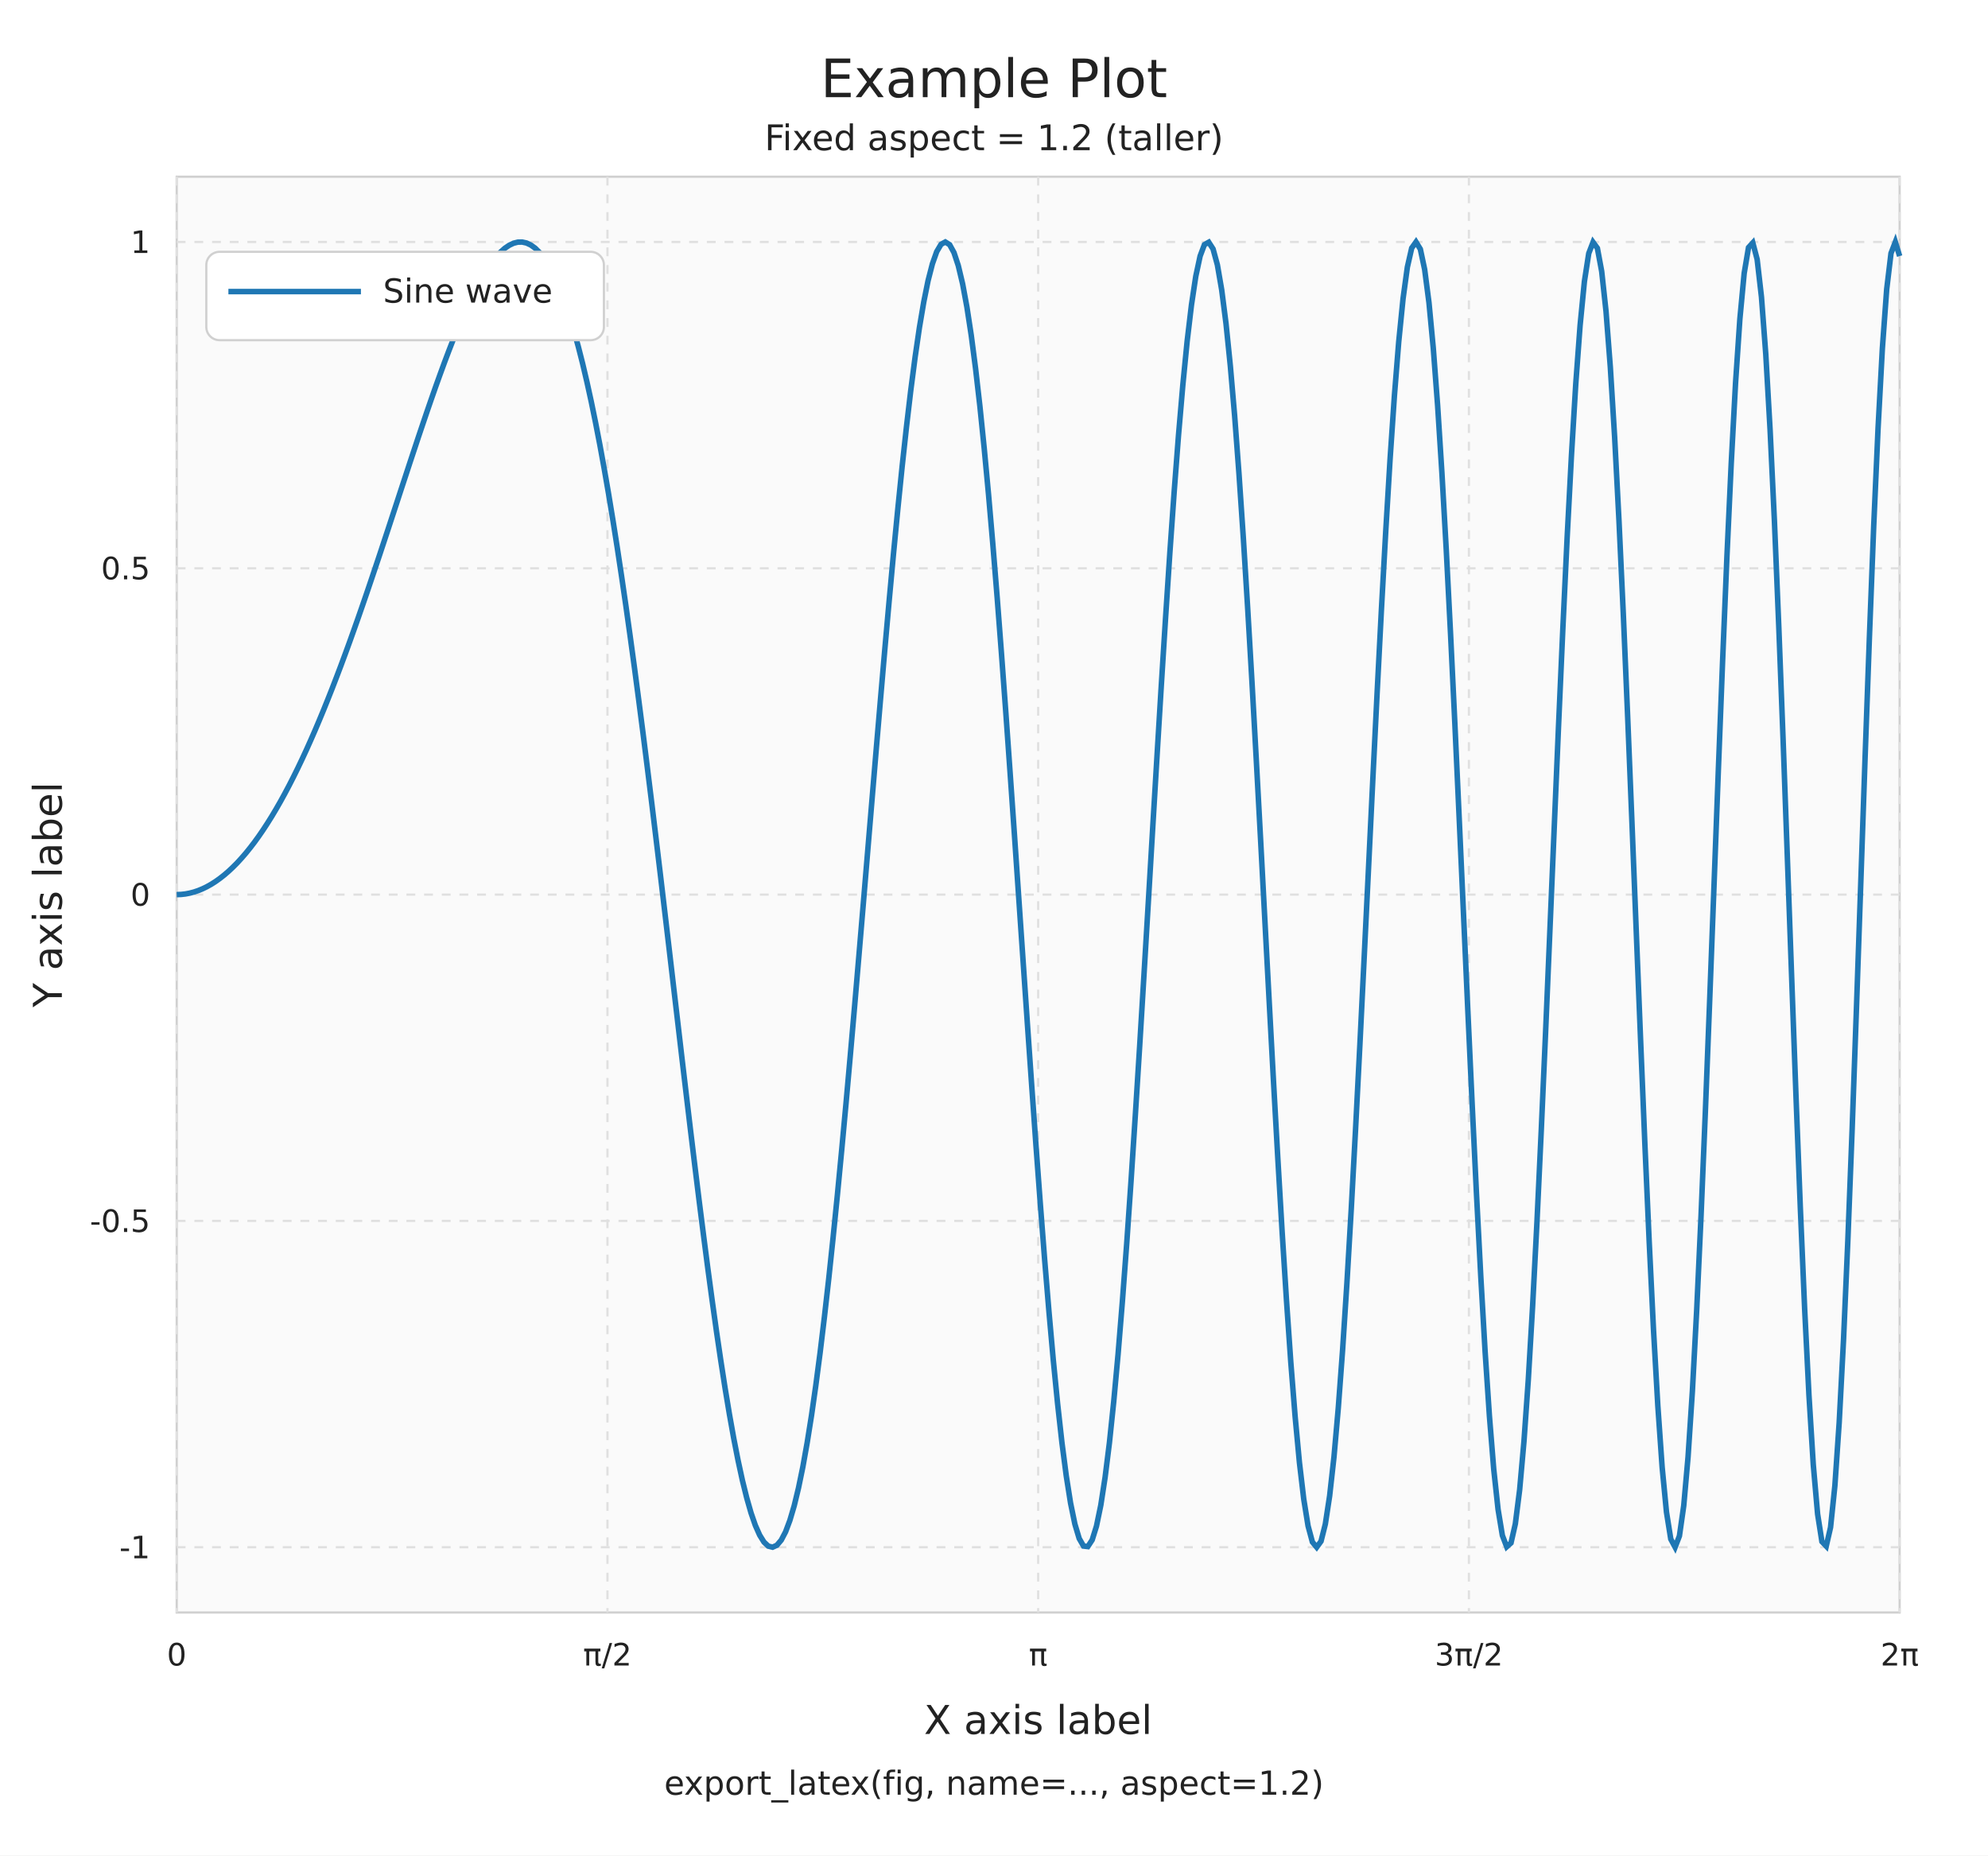
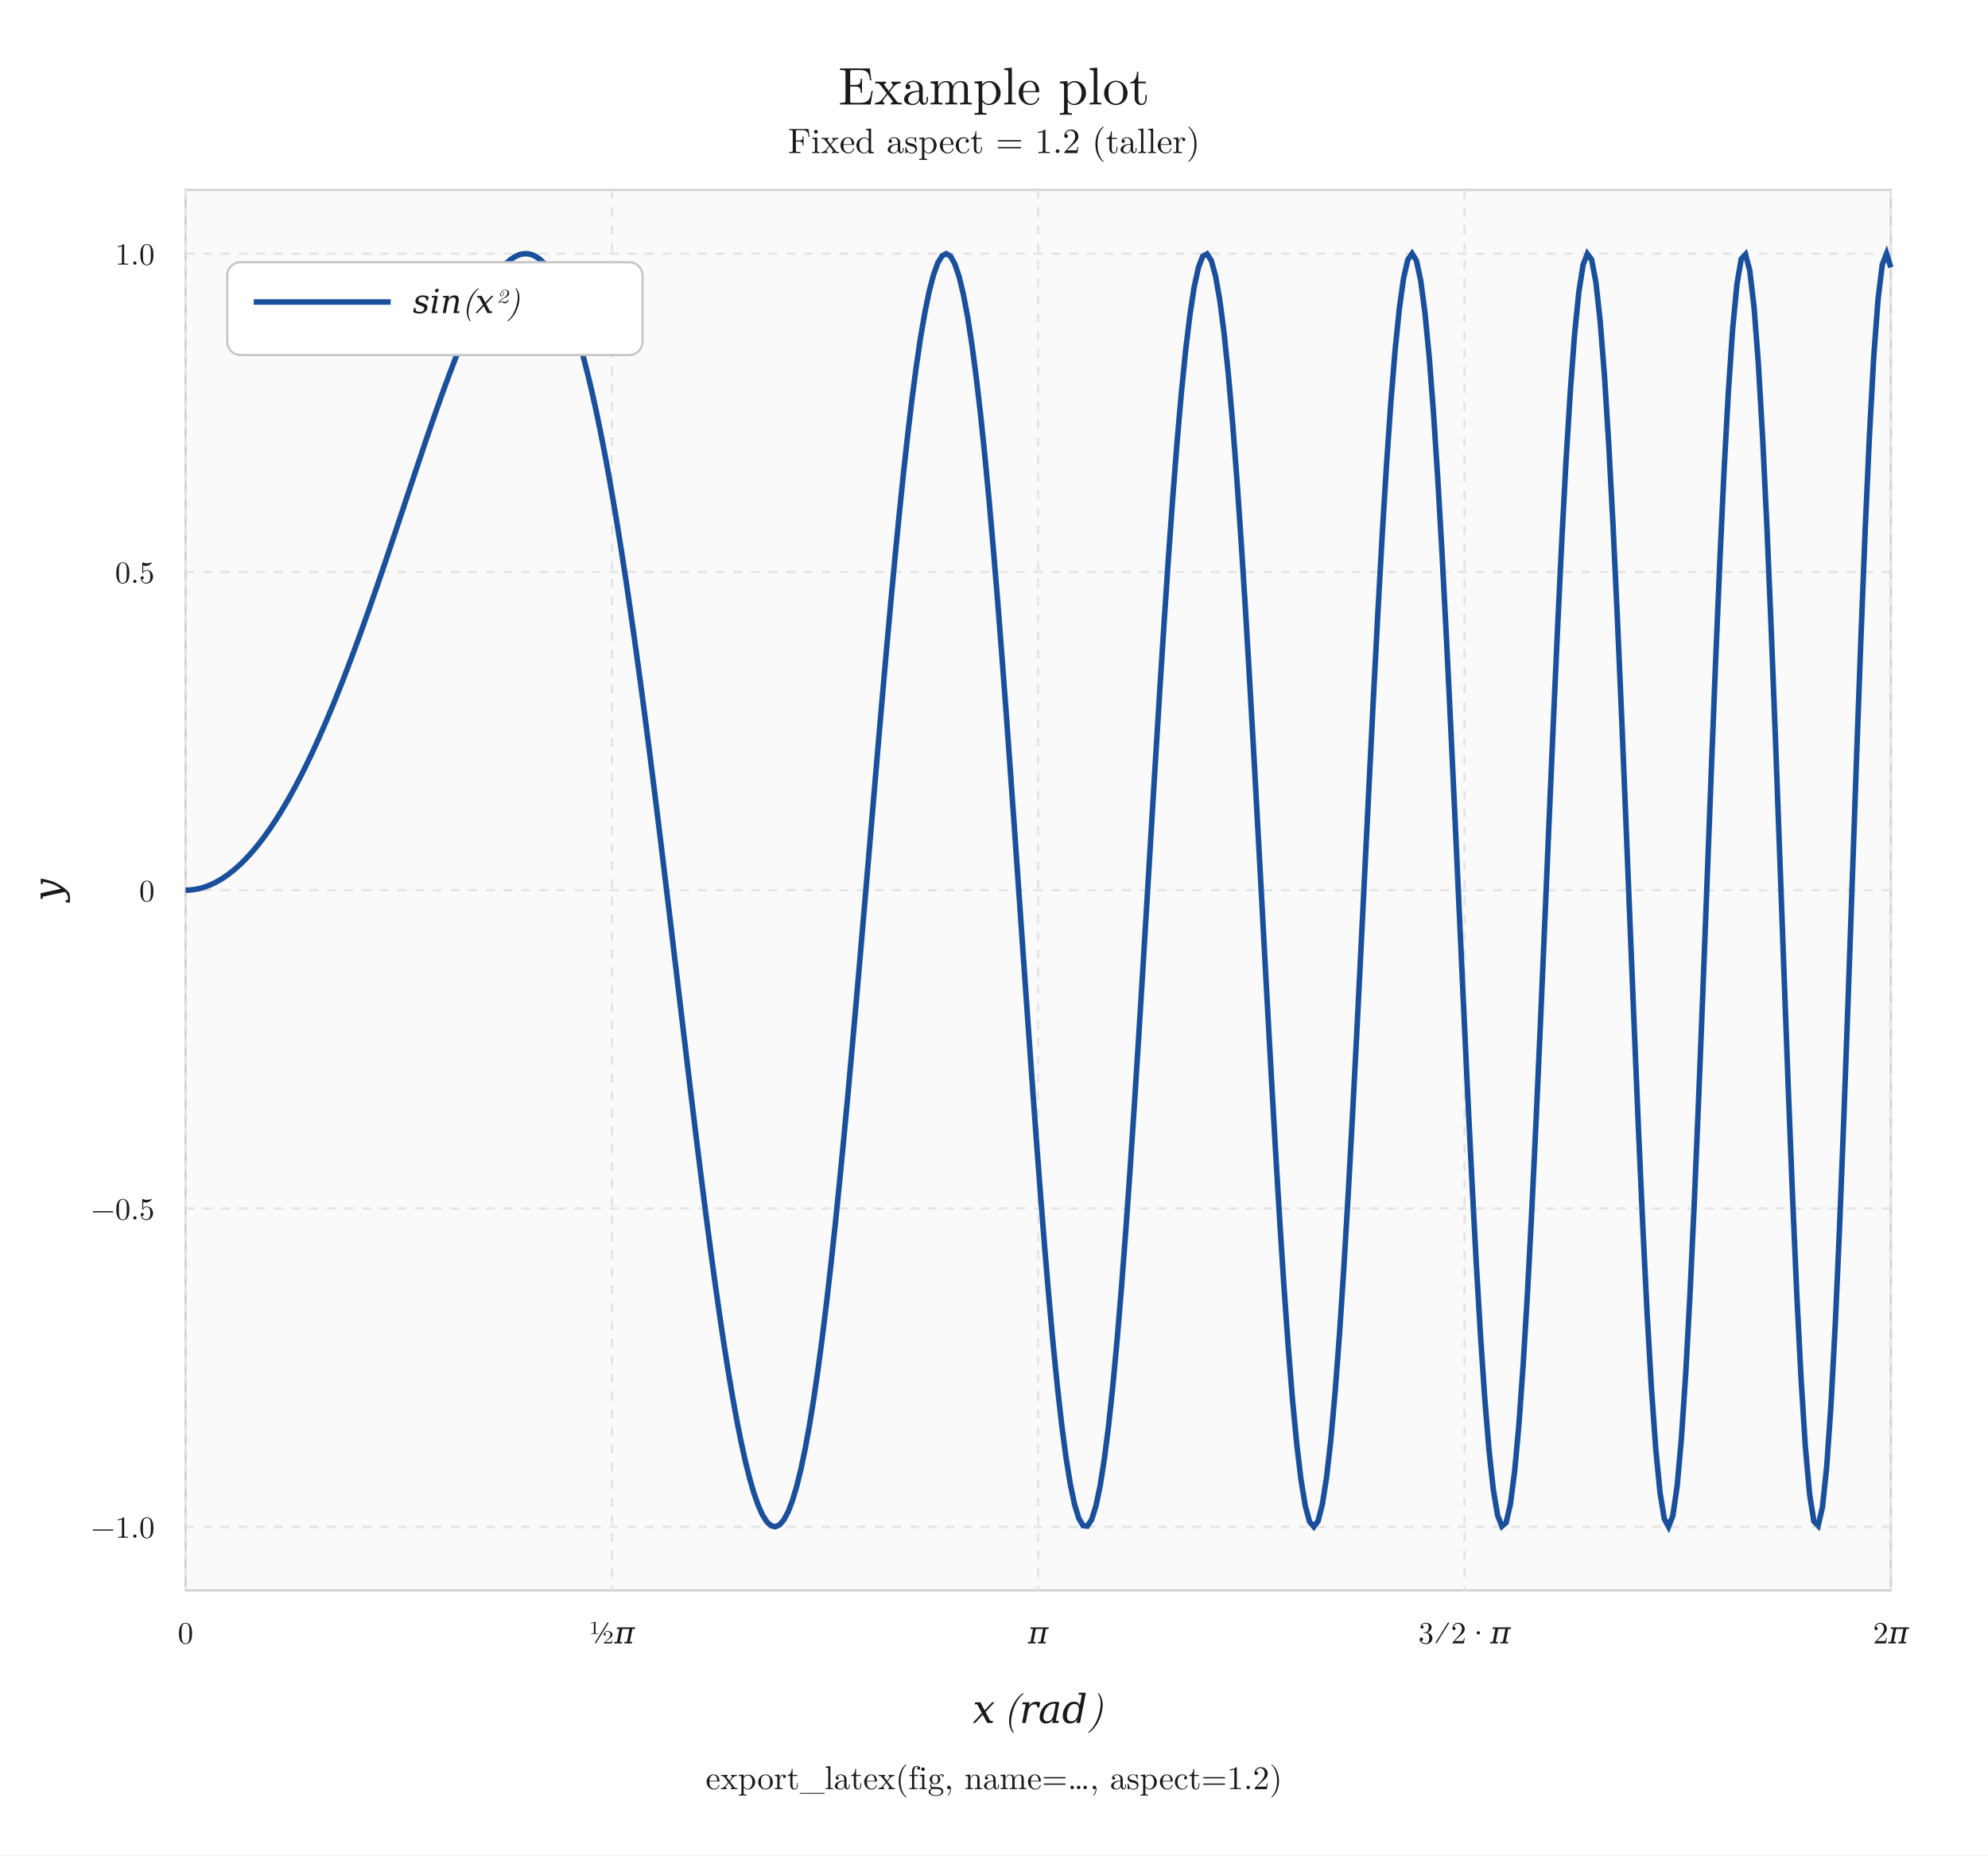
<svg xmlns="http://www.w3.org/2000/svg" width="900" height="840" viewBox="0 0 900 840">
  <rect x="0" y="0" width="100%" height="100%" fill="#ffffff" />
-   <style>text { font-family: 'DejaVu Sans', Arial, sans-serif; fill: #222; }</style>
-   <text x="450.0" y="44.0" font-size="24" text-anchor="middle">Example Plot</text>
-   <text x="450.0" y="68.0" font-size="16" text-anchor="middle" fill="#555">Fixed aspect = 1.2 (taller)</text>
-   <rect x="80" y="80" width="780" height="650" fill="#fafafa" stroke="#d0d0d0" stroke-width="1" />
-   <line x1="80.00" y1="80" x2="80.00" y2="730" stroke="#e0e0e0" stroke-width="1" stroke-dasharray="4 4" />
-   <line x1="275.00" y1="80" x2="275.00" y2="730" stroke="#e0e0e0" stroke-width="1" stroke-dasharray="4 4" />
-   <line x1="470.00" y1="80" x2="470.00" y2="730" stroke="#e0e0e0" stroke-width="1" stroke-dasharray="4 4" />
-   <line x1="665.00" y1="80" x2="665.00" y2="730" stroke="#e0e0e0" stroke-width="1" stroke-dasharray="4 4" />
-   <line x1="860.00" y1="80" x2="860.00" y2="730" stroke="#e0e0e0" stroke-width="1" stroke-dasharray="4 4" />
-   <line x1="80" y1="700.46" x2="860" y2="700.46" stroke="#e0e0e0" stroke-width="1" stroke-dasharray="4 4" />
-   <line x1="80" y1="552.73" x2="860" y2="552.73" stroke="#e0e0e0" stroke-width="1" stroke-dasharray="4 4" />
-   <line x1="80" y1="405.00" x2="860" y2="405.00" stroke="#e0e0e0" stroke-width="1" stroke-dasharray="4 4" />
-   <line x1="80" y1="257.27" x2="860" y2="257.27" stroke="#e0e0e0" stroke-width="1" stroke-dasharray="4 4" />
-   <line x1="80" y1="109.54" x2="860" y2="109.54" stroke="#e0e0e0" stroke-width="1" stroke-dasharray="4 4" />
-   <text x="470.00" y="785.00" font-size="18" text-anchor="middle">X axis label</text>
-   <text x="28.00" y="405.00" font-size="18" text-anchor="middle" transform="rotate(-90 28.00 405.00)">Y axis label</text>
-   <text x="80.00" y="754.00" font-size="14" text-anchor="middle">0</text>
-   <text x="275.00" y="754.00" font-size="14" text-anchor="middle">π/2</text>
-   <text x="470.00" y="754.00" font-size="14" text-anchor="middle">π</text>
-   <text x="665.00" y="754.00" font-size="14" text-anchor="middle">3π/2</text>
-   <text x="860.00" y="754.00" font-size="14" text-anchor="middle">2π</text>
-   <text x="68.00" y="705.46" font-size="14" text-anchor="end">-1</text>
-   <text x="68.00" y="557.73" font-size="14" text-anchor="end">-0.5</text>
-   <text x="68.00" y="410.00" font-size="14" text-anchor="end">0</text>
-   <text x="68.00" y="262.27" font-size="14" text-anchor="end">0.5</text>
-   <text x="68.00" y="114.54" font-size="14" text-anchor="end">1</text>
-   <polyline points="80.00,405.00 81.95,404.93 83.91,404.71 85.86,404.34 87.82,403.83 89.77,403.17 91.73,402.36 93.68,401.41 95.64,400.31 97.59,399.07 99.55,397.67 101.50,396.14 103.46,394.45 105.41,392.62 107.37,390.65 109.32,388.52 111.28,386.26 113.23,383.84 115.19,381.29 117.14,378.59 119.10,375.74 121.05,372.75 123.01,369.62 124.96,366.35 126.92,362.94 128.87,359.39 130.83,355.70 132.78,351.88 134.74,347.92 136.69,343.83 138.65,339.61 140.60,335.26 142.56,330.78 144.51,326.18 146.47,321.46 148.42,316.62 150.38,311.67 152.33,306.61 154.29,301.45 156.24,296.19 158.20,290.83 160.15,285.38 162.11,279.84 164.06,274.23 166.02,268.54 167.97,262.79 169.92,256.99 171.88,251.13 173.83,245.23 175.79,239.30 177.74,233.34 179.70,227.37 181.65,221.40 183.61,215.44 185.56,209.49 187.52,203.58 189.47,197.70 191.43,191.89 193.38,186.14 195.34,180.47 197.29,174.90 199.25,169.45 201.20,164.12 203.16,158.93 205.11,153.90 207.07,149.05 209.02,144.39 210.98,139.94 212.93,135.72 214.89,131.75 216.84,128.04 218.80,124.61 220.75,121.49 222.71,118.68 224.66,116.21 226.62,114.10 228.57,112.37 230.53,111.04 232.48,110.11 234.44,109.62 236.39,109.58 238.35,110.01 240.30,110.92 242.26,112.33 244.21,114.26 246.17,116.72 248.12,119.72 250.08,123.28 252.03,127.41 253.98,132.12 255.94,137.41 257.89,143.30 259.85,149.79 261.80,156.89 263.76,164.59 265.71,172.90 267.67,181.82 269.62,191.34 271.58,201.45 273.53,212.15 275.49,223.43 277.44,235.27 279.40,247.65 281.35,260.56 283.31,273.98 285.26,287.87 287.22,302.22 289.17,316.99 291.13,332.14 293.08,347.65 295.04,363.46 296.99,379.55 298.95,395.86 300.90,412.34 302.86,428.95 304.81,445.62 306.77,462.31 308.72,478.95 310.68,495.49 312.63,511.85 314.59,527.98 316.54,543.81 318.50,559.26 320.45,574.28 322.41,588.78 324.36,602.71 326.32,615.98 328.27,628.53 330.23,640.30 332.18,651.20 334.14,661.18 336.09,670.16 338.05,678.09 340.00,684.91 341.95,690.55 343.91,694.97 345.86,698.12 347.82,699.96 349.77,700.44 351.73,699.54 353.68,697.23 355.64,693.49 357.59,688.30 359.55,681.67 361.50,673.60 363.46,664.10 365.41,653.18 367.37,640.89 369.32,627.26 371.28,612.33 373.23,596.17 375.19,578.84 377.14,560.41 379.10,540.98 381.05,520.64 383.01,499.48 384.96,477.63 386.92,455.21 388.87,432.34 390.83,409.15 392.78,385.79 394.74,362.41 396.69,339.15 398.65,316.18 400.60,293.64 402.56,271.71 404.51,250.54 406.47,230.29 408.42,211.13 410.38,193.19 412.33,176.64 414.29,161.63 416.24,148.27 418.20,136.72 420.15,127.07 422.11,119.45 424.06,113.93 426.02,110.61 427.97,109.55 429.92,110.78 431.88,114.35 433.83,120.25 435.79,128.49 437.74,139.03 439.70,151.82 441.65,166.80 443.61,183.87 445.56,202.91 447.52,223.80 449.47,246.37 451.43,270.47 453.38,295.88 455.34,322.41 457.29,349.83 459.25,377.90 461.20,406.36 463.16,434.96 465.11,463.41 467.07,491.46 469.02,518.81 470.98,545.19 472.93,570.31 474.89,593.92 476.84,615.74 478.80,635.54 480.75,653.06 482.71,668.10 484.66,680.47 486.62,689.99 488.57,696.51 490.53,699.93 492.48,700.16 494.44,697.16 496.39,690.91 498.35,681.43 500.30,668.79 502.26,653.09 504.21,634.46 506.17,613.09 508.12,589.19 510.08,563.00 512.03,534.80 513.98,504.92 515.94,473.70 517.89,441.49 519.85,408.68 521.80,375.69 523.76,342.92 525.71,310.79 527.67,279.72 529.62,250.14 531.58,222.45 533.53,197.04 535.49,174.27 537.44,154.49 539.40,138.01 541.35,125.08 543.31,115.94 545.26,110.76 547.22,109.66 549.17,112.70 551.13,119.91 553.08,131.22 555.04,146.53 556.99,165.65 558.95,188.36 560.90,214.37 562.86,243.32 564.81,274.81 566.77,308.41 568.72,343.61 570.68,379.90 572.63,416.72 574.59,453.50 576.54,489.66 578.50,524.62 580.45,557.80 582.41,588.65 584.36,616.63 586.32,641.26 588.27,662.07 590.23,678.69 592.18,690.79 594.14,698.10 596.09,700.45 598.05,697.75 600.00,689.97 601.95,677.21 603.91,659.62 605.86,637.46 607.82,611.09 609.77,580.92 611.73,547.46 613.68,511.28 615.64,473.03 617.59,433.38 619.55,393.05 621.50,352.81 623.46,313.40 625.41,275.60 627.37,240.14 629.32,207.73 631.28,179.04 633.23,154.67 635.19,135.15 637.14,120.91 639.10,112.30 641.05,109.55 643.01,112.77 644.96,121.97 646.92,137.01 648.87,157.65 650.83,183.52 652.78,214.11 654.74,248.84 656.69,287.01 658.65,327.83 660.60,370.45 662.56,413.96 664.51,457.42 666.47,499.88 668.42,540.37 670.38,577.99 672.33,611.84 674.29,641.14 676.24,665.17 678.20,683.32 680.15,695.13 682.11,700.25 684.06,698.50 686.02,689.85 687.97,674.44 689.92,652.58 691.88,624.72 693.83,591.48 695.79,553.62 697.74,512.01 699.70,467.64 701.65,421.59 703.61,374.98 705.56,328.97 707.52,284.74 709.47,243.42 711.43,206.08 713.38,173.74 715.34,147.26 717.29,127.39 719.25,114.72 721.20,109.64 723.16,112.35 725.11,122.86 727.07,140.95 729.02,166.20 730.98,198.00 732.93,235.54 734.89,277.83 736.84,323.76 738.80,372.08 740.75,421.45 742.71,470.52 744.66,517.87 746.62,562.16 748.57,602.08 750.53,636.46 752.48,664.24 754.44,684.56 756.39,696.77 758.35,700.43 760.30,695.36 762.26,681.63 764.21,659.59 766.17,629.82 768.12,593.16 770.08,550.67 772.03,503.60 773.98,453.37 775.94,401.49 777.89,349.58 779.85,299.27 781.80,252.14 783.76,209.72 785.71,173.40 787.67,144.40 789.62,123.70 791.58,112.06 793.53,109.92 795.49,117.42 797.44,134.42 799.40,160.40 801.35,194.60 803.31,235.92 805.26,283.04 807.22,334.41 809.17,388.31 811.13,442.93 813.08,496.38 815.04,546.83 816.99,592.48 818.95,631.71 820.90,663.08 822.86,685.44 824.81,697.91 826.77,699.97 828.72,691.46 830.68,672.62 832.63,644.04 834.59,606.68 836.54,561.85 838.50,511.14 840.45,456.37 842.41,399.56 844.36,342.81 846.32,288.25 848.27,237.95 850.23,193.86 852.18,157.71 854.14,130.94 856.09,114.66 858.05,109.56 860.00,115.94" fill="none" stroke="#1f77b4" stroke-width="2.5" />
-   <rect x="93.40" y="114.00" width="180" height="40" rx="6" ry="6" fill="#ffffff" stroke="#d0d0d0" />
-   <line x1="103.40" y1="132.00" x2="163.40" y2="132.00" stroke="#1f77b4" stroke-width="2.5" />
-   <text x="173.40" y="137.00" font-size="15">Sine wave</text>
-   <text x="450.0" y="812.5" font-size="15" text-anchor="middle" fill="#666">export_latex(fig, name=..., aspect=1.2)</text>
+   <style>text { font-family: 'CMU Serif', 'Computer Modern', 'Latin Modern Roman', 'Times New Roman', 'Nimbus Roman', serif; fill: #1a1a1a; }</style>
+   <text x="450.0" y="47.3" font-size="24" text-anchor="middle">Example plot</text>
+   <text x="450.0" y="69.3" font-size="16" text-anchor="middle" fill="#4b4b4b">Fixed aspect = 1.2 (taller)</text>
+   <rect x="84" y="86" width="772" height="634" fill="#fafafa" stroke="#d0d0d0" stroke-width="1" />
+   <line x1="84.00" y1="86" x2="84.00" y2="720" stroke="#e4e4e4" stroke-width="1" stroke-dasharray="4 4" />
+   <line x1="277.00" y1="86" x2="277.00" y2="720" stroke="#e4e4e4" stroke-width="1" stroke-dasharray="4 4" />
+   <line x1="470.00" y1="86" x2="470.00" y2="720" stroke="#e4e4e4" stroke-width="1" stroke-dasharray="4 4" />
+   <line x1="663.00" y1="86" x2="663.00" y2="720" stroke="#e4e4e4" stroke-width="1" stroke-dasharray="4 4" />
+   <line x1="856.00" y1="86" x2="856.00" y2="720" stroke="#e4e4e4" stroke-width="1" stroke-dasharray="4 4" />
+   <line x1="84" y1="691.18" x2="856" y2="691.18" stroke="#e4e4e4" stroke-width="1" stroke-dasharray="4 4" />
+   <line x1="84" y1="547.09" x2="856" y2="547.09" stroke="#e4e4e4" stroke-width="1" stroke-dasharray="4 4" />
+   <line x1="84" y1="403.00" x2="856" y2="403.00" stroke="#e4e4e4" stroke-width="1" stroke-dasharray="4 4" />
+   <line x1="84" y1="258.91" x2="856" y2="258.91" stroke="#e4e4e4" stroke-width="1" stroke-dasharray="4 4" />
+   <line x1="84" y1="114.82" x2="856" y2="114.82" stroke="#e4e4e4" stroke-width="1" stroke-dasharray="4 4" />
+   <text x="470.00" y="780.00" font-size="18" text-anchor="middle" font-style="italic">𝑥 (𝑟𝑎𝑑)</text>
+   <text x="27.72" y="403.00" font-size="18" text-anchor="middle" font-style="italic" transform="rotate(-90 27.72 403.00)">𝑦</text>
+   <text x="84.00" y="744.00" font-size="14" text-anchor="middle">0</text>
+   <text x="277.00" y="744.00" font-size="14" text-anchor="middle">½𝜋</text>
+   <text x="470.00" y="744.00" font-size="14" text-anchor="middle">𝜋</text>
+   <text x="663.00" y="744.00" font-size="14" text-anchor="middle">3⁄2·𝜋</text>
+   <text x="856.00" y="744.00" font-size="14" text-anchor="middle">2𝜋</text>
+   <text x="70.00" y="696.18" font-size="14" text-anchor="end">−1.0</text>
+   <text x="70.00" y="552.09" font-size="14" text-anchor="end">−0.5</text>
+   <text x="70.00" y="408.00" font-size="14" text-anchor="end">0</text>
+   <text x="70.00" y="263.91" font-size="14" text-anchor="end">0.5</text>
+   <text x="70.00" y="119.82" font-size="14" text-anchor="end">1.0</text>
+   <polyline points="84.00,403.00 85.93,402.93 87.87,402.71 89.80,402.36 91.74,401.86 93.67,401.21 95.61,400.43 97.54,399.50 99.48,398.43 101.41,397.21 103.35,395.86 105.28,394.35 107.22,392.71 109.15,390.93 111.09,389.00 113.02,386.93 114.96,384.72 116.89,382.37 118.83,379.87 120.76,377.24 122.70,374.46 124.63,371.55 126.57,368.50 128.50,365.30 130.44,361.98 132.37,358.51 134.31,354.92 136.24,351.19 138.18,347.33 140.11,343.33 142.05,339.22 143.98,334.97 145.91,330.61 147.85,326.12 149.78,321.52 151.72,316.80 153.65,311.97 155.59,307.04 157.52,302.00 159.46,296.86 161.39,291.64 163.33,286.32 165.26,280.92 167.20,275.45 169.13,269.90 171.07,264.29 173.00,258.63 174.94,252.92 176.87,247.16 178.81,241.38 180.74,235.57 182.68,229.75 184.61,223.92 186.55,218.10 188.48,212.30 190.42,206.54 192.35,200.81 194.29,195.13 196.22,189.53 198.16,184.00 200.09,178.57 202.03,173.25 203.96,168.05 205.89,162.99 207.83,158.08 209.76,153.35 211.70,148.81 213.63,144.47 215.57,140.35 217.50,136.48 219.44,132.86 221.37,129.51 223.31,126.46 225.24,123.73 227.18,121.32 229.11,119.26 231.05,117.58 232.98,116.27 234.92,115.37 236.85,114.89 238.79,114.86 240.72,115.27 242.66,116.16 244.59,117.54 246.53,119.42 248.46,121.82 250.40,124.75 252.33,128.22 254.27,132.24 256.20,136.84 258.14,142.00 260.07,147.75 262.01,154.08 263.94,161.00 265.87,168.51 267.81,176.62 269.74,185.31 271.68,194.60 273.61,204.46 275.55,214.90 277.48,225.90 279.42,237.45 281.35,249.52 283.29,262.12 285.22,275.20 287.16,288.75 289.09,302.75 291.03,317.15 292.96,331.93 294.90,347.06 296.83,362.49 298.77,378.18 300.70,394.08 302.64,410.16 304.57,426.36 306.51,442.62 308.44,458.90 310.38,475.13 312.31,491.26 314.25,507.22 316.18,522.95 318.12,538.39 320.05,553.46 321.98,568.11 323.92,582.26 325.85,595.84 327.79,608.79 329.72,621.03 331.66,632.50 333.59,643.14 335.53,652.87 337.46,661.63 339.40,669.37 341.33,676.02 343.27,681.52 345.20,685.83 347.14,688.91 349.07,690.70 351.01,691.17 352.94,690.29 354.88,688.03 356.81,684.38 358.75,679.33 360.68,672.86 362.62,664.99 364.55,655.72 366.49,645.07 368.42,633.08 370.36,619.79 372.29,605.23 374.23,589.46 376.16,572.56 378.10,554.59 380.03,535.63 381.96,515.79 383.90,495.16 385.83,473.85 387.77,451.97 389.70,429.66 391.64,407.05 393.57,384.26 395.51,361.46 397.44,338.77 399.38,316.36 401.31,294.39 403.25,272.99 405.18,252.34 407.12,232.59 409.05,213.90 410.99,196.41 412.92,180.26 414.86,165.62 416.79,152.59 418.73,141.32 420.66,131.91 422.60,124.48 424.53,119.10 426.47,115.86 428.40,114.82 430.34,116.02 432.27,119.50 434.21,125.26 436.14,133.30 438.08,143.58 440.01,156.06 441.94,170.66 443.88,187.31 445.81,205.89 447.75,226.26 449.68,248.28 451.62,271.78 453.55,296.57 455.49,322.45 457.42,349.19 459.36,376.57 461.29,404.33 463.23,432.22 465.16,459.98 467.10,487.33 469.03,514.01 470.97,539.73 472.90,564.24 474.84,587.27 476.77,608.56 478.71,627.86 480.64,644.96 482.58,659.63 484.51,671.69 486.45,680.97 488.38,687.34 490.32,690.67 492.25,690.90 494.19,687.97 496.12,681.87 498.06,672.62 499.99,660.30 501.92,644.98 503.86,626.82 505.79,605.97 507.73,582.65 509.66,557.11 511.60,529.61 513.53,500.46 515.47,470.00 517.40,438.59 519.34,406.59 521.27,374.41 523.21,342.44 525.14,311.11 527.08,280.81 529.01,251.96 530.95,224.95 532.88,200.16 534.82,177.95 536.75,158.66 538.69,142.58 540.62,129.97 542.56,121.06 544.49,116.00 546.43,114.93 548.36,117.90 550.30,124.93 552.23,135.96 554.17,150.89 556.10,169.54 558.04,191.70 559.97,217.06 561.90,245.30 563.84,276.02 565.77,308.79 567.71,343.12 569.64,378.51 571.58,414.43 573.51,450.30 575.45,485.58 577.38,519.68 579.32,552.04 581.25,582.13 583.19,609.42 585.12,633.44 587.06,653.75 588.99,669.96 590.93,681.75 592.86,688.89 594.80,691.18 596.73,688.54 598.67,680.96 600.60,668.51 602.54,651.35 604.47,629.74 606.41,604.01 608.34,574.59 610.28,541.95 612.21,506.67 614.15,469.35 616.08,430.68 618.02,391.35 619.95,352.09 621.88,313.66 623.82,276.79 625.75,242.20 627.69,210.59 629.62,182.61 631.56,158.84 633.49,139.79 635.43,125.91 637.36,117.51 639.30,114.82 641.23,117.97 643.17,126.94 645.10,141.61 647.04,161.74 648.97,186.97 650.91,216.81 652.84,250.68 654.78,287.91 656.71,327.73 658.65,369.30 660.58,411.74 662.52,454.13 664.45,495.54 666.39,535.04 668.32,571.73 670.26,604.75 672.19,633.33 674.13,656.76 676.06,674.47 677.99,685.99 679.93,690.98 681.86,689.27 683.80,680.84 685.73,665.81 687.67,644.49 689.60,617.31 691.54,584.89 693.47,547.96 695.41,507.37 697.34,464.10 699.28,419.18 701.21,373.72 703.15,328.84 705.08,285.70 707.02,245.39 708.95,208.98 710.89,177.43 712.82,151.60 714.76,132.23 716.69,119.87 718.63,114.91 720.56,117.55 722.50,127.80 724.43,145.45 726.37,170.08 728.30,201.10 730.24,237.71 732.17,278.96 734.11,323.76 736.04,370.89 737.97,419.05 739.91,466.90 741.84,513.09 743.78,556.29 745.71,595.23 747.65,628.76 749.58,655.86 751.52,675.68 753.45,687.59 755.39,691.16 757.32,686.21 759.26,672.82 761.19,651.32 763.13,622.29 765.06,586.53 767.00,545.09 768.93,499.18 770.87,450.18 772.80,399.58 774.74,348.95 776.67,299.87 778.61,253.90 780.54,212.53 782.48,177.10 784.41,148.81 786.35,128.63 788.28,117.27 790.22,115.18 792.15,122.50 794.09,139.08 796.02,164.42 797.95,197.78 799.89,238.08 801.82,284.04 803.76,334.14 805.69,386.72 807.63,439.99 809.56,492.13 811.50,541.34 813.43,585.86 815.37,624.13 817.30,654.73 819.24,676.53 821.17,688.70 823.11,690.71 825.04,682.41 826.98,664.03 828.91,636.15 830.85,599.71 832.78,555.99 834.72,506.53 836.65,453.11 838.59,397.70 840.52,342.34 842.46,289.12 844.39,240.06 846.33,197.06 848.26,161.80 850.20,135.69 852.13,119.80 854.07,114.83 856.00,121.06" fill="none" stroke="#1a4f9c" stroke-width="2.5" />
+   <rect x="102.88" y="118.72" width="188" height="42" rx="6" ry="6" fill="#ffffff" stroke="#c7c7c7" />
+   <line x1="114.88" y1="136.72" x2="176.88" y2="136.72" stroke="#1a4f9c" stroke-width="2.5" />
+   <text x="186.88" y="141.72" font-size="15" font-style="italic">𝑠𝑖𝑛(𝑥²)</text>
+   <text x="450.0" y="810.0" font-size="15" text-anchor="middle" fill="#4b4b4b">export_latex(fig, name=…, aspect=1.2)</text>
</svg>
